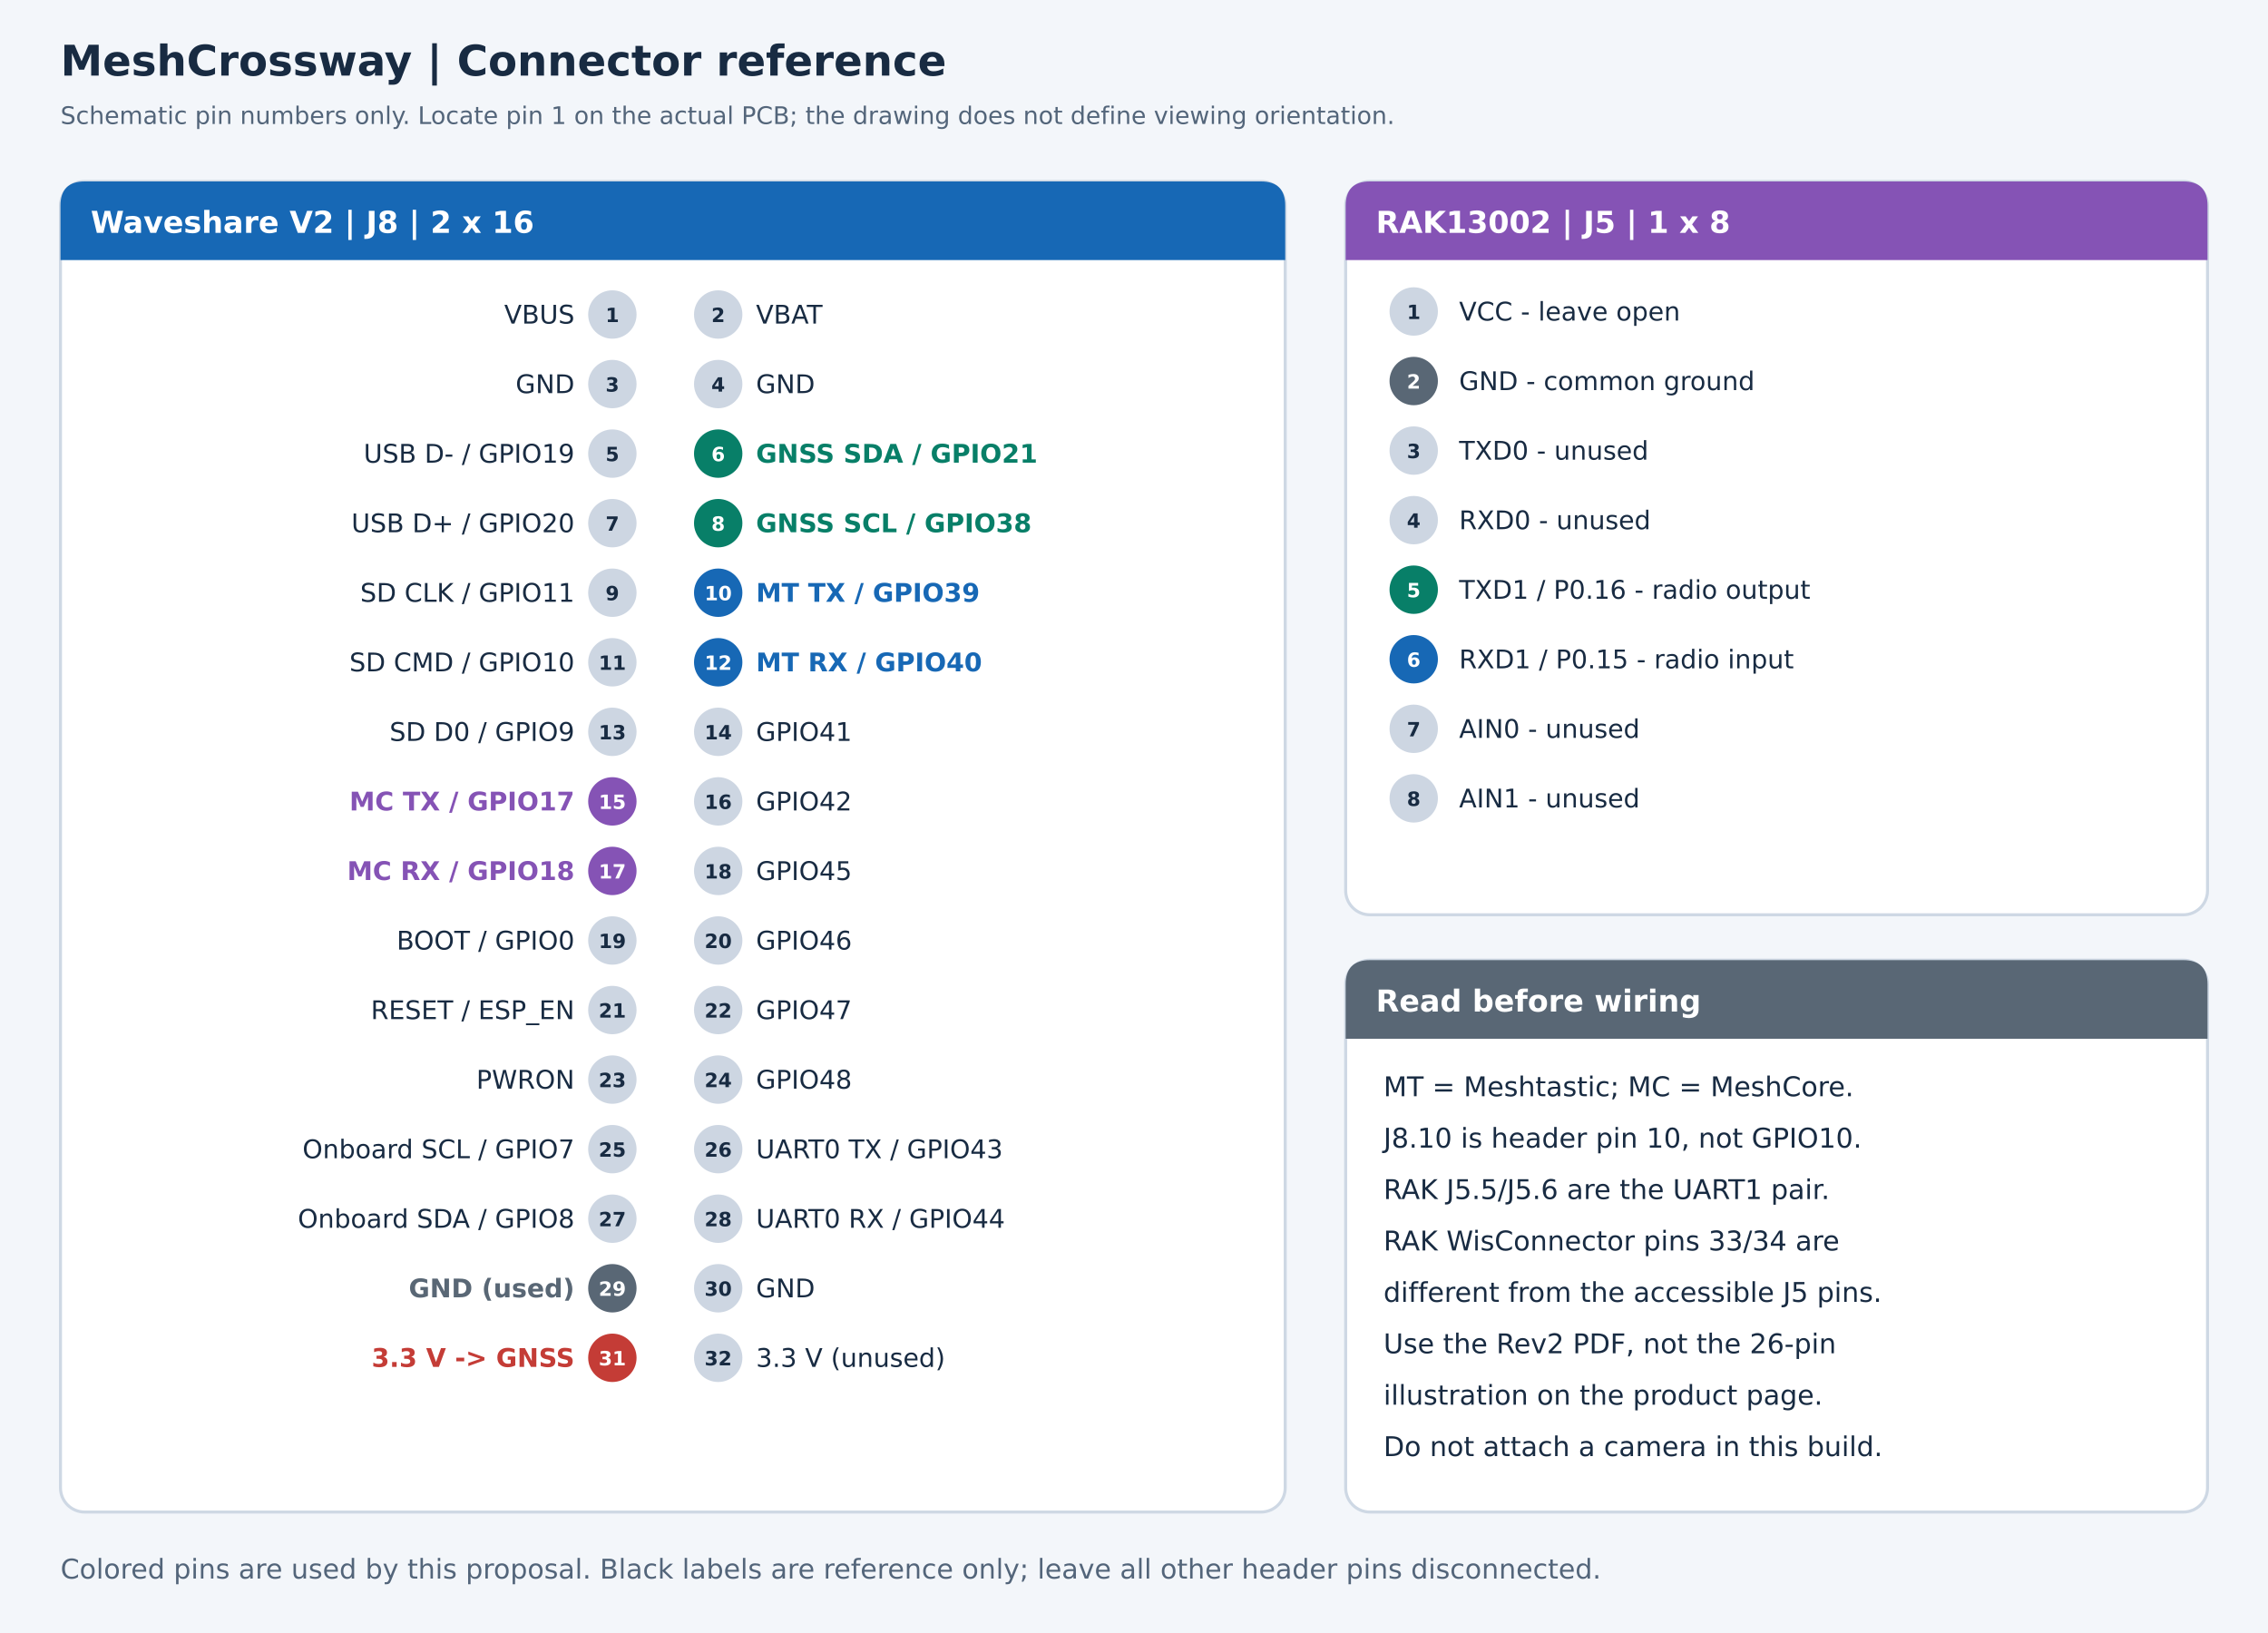
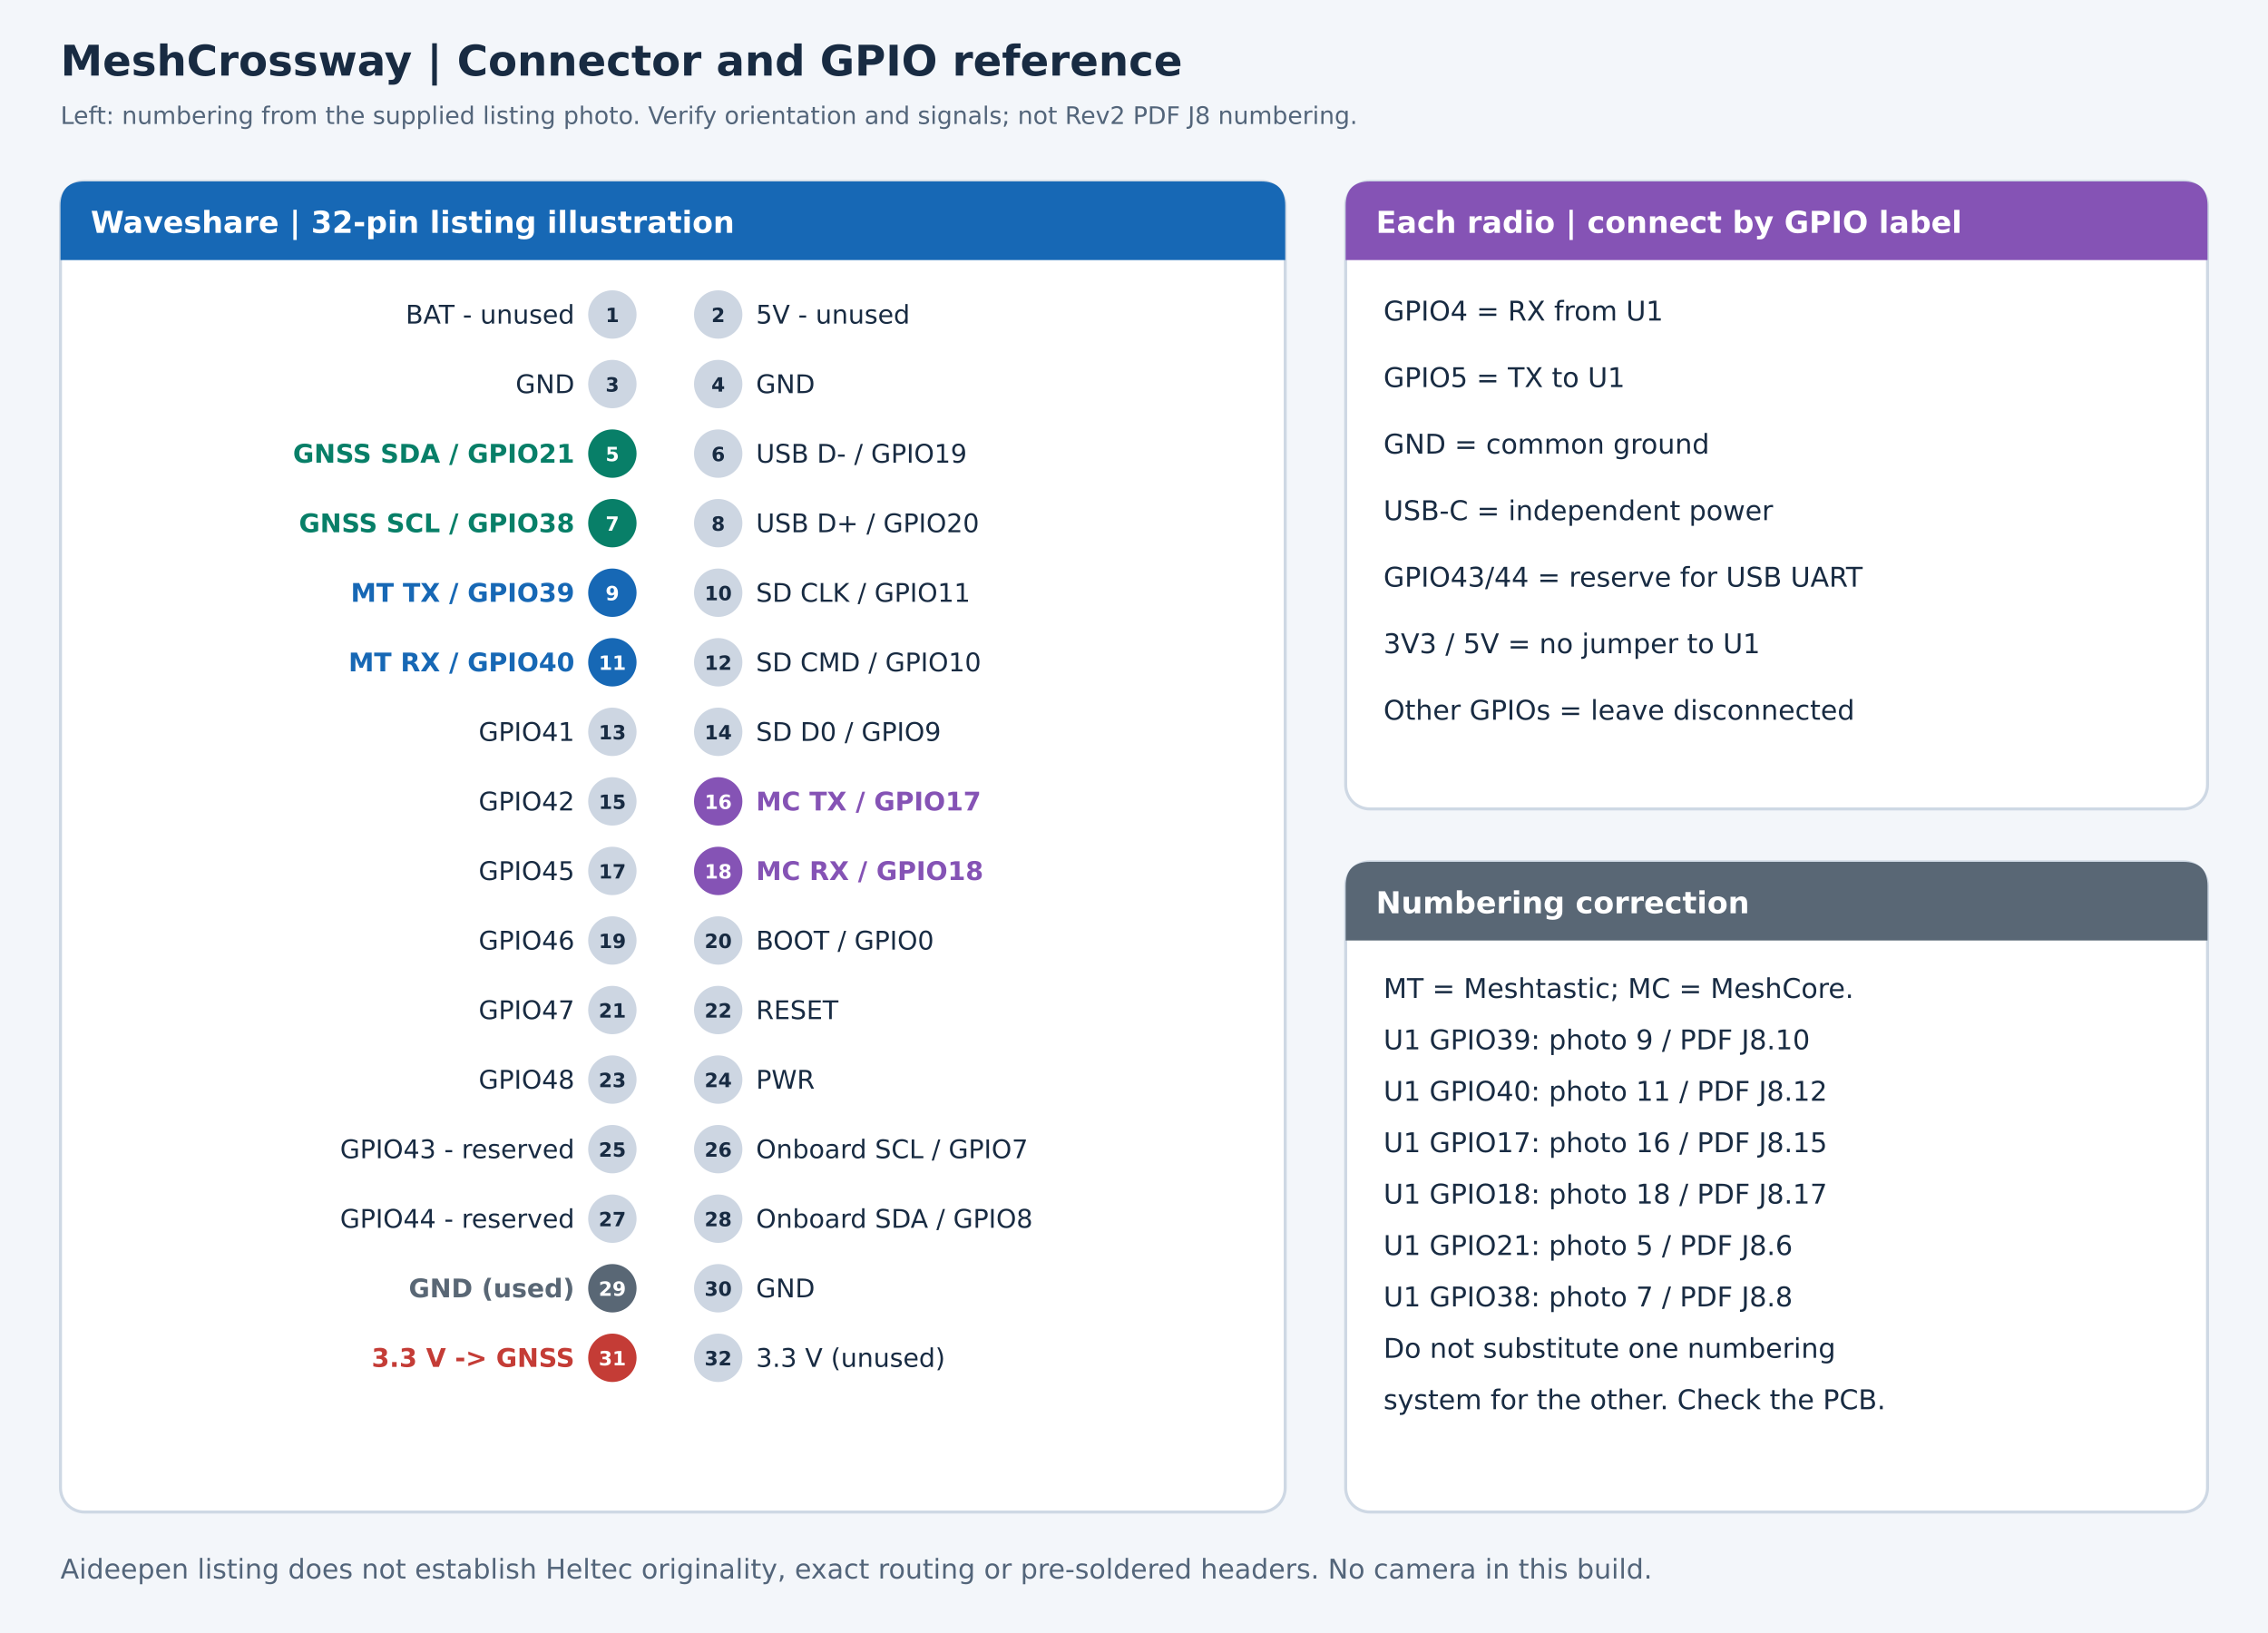
<svg xmlns="http://www.w3.org/2000/svg" width="1500" height="1080" viewBox="0 0 1500 1080" role="img" aria-labelledby="title desc">
  <rect width="1500" height="1080" fill="#f3f6fa" />
  <defs>
    <marker id="arrow" markerWidth="8" markerHeight="8" refX="7" refY="4" orient="auto-start-reverse">
      <path d="M0 0L8 4L0 8Z" fill="context-stroke" />
    </marker>
  </defs>
-   <text x="40" y="50" font-family="DejaVu Sans,Arial,sans-serif" font-size="28" fill="#182b42" font-weight="700" text-anchor="start">MeshCrossway | Connector reference</text>
-   <text x="40" y="82" font-family="DejaVu Sans,Arial,sans-serif" font-size="16" fill="#53657a" font-weight="400" text-anchor="start">Schematic pin numbers only. Locate pin 1 on the actual PCB; the drawing does not define viewing orientation.</text>
+   <text x="40" y="50" font-family="DejaVu Sans,Arial,sans-serif" font-size="28" fill="#182b42" font-weight="700" text-anchor="start">MeshCrossway | Connector and GPIO reference</text>
+   <text x="40" y="82" font-family="DejaVu Sans,Arial,sans-serif" font-size="16" fill="#53657a" font-weight="400" text-anchor="start">Left: numbering from the supplied listing photo. Verify orientation and signals; not Rev2 PDF J8 numbering.</text>
  <rect x="40" y="120" width="810" height="880" rx="16" fill="white" stroke="#ced8e4" stroke-width="2" />
  <path d="M56 120H834Q850 120 850 136V172H40V136Q40 120 56 120" fill="#1768b5" />
-   <text x="60" y="154" font-family="DejaVu Sans,Arial,sans-serif" font-size="20" fill="white" font-weight="700" text-anchor="start">Waveshare V2 | J8 | 2 x 16</text>
+   <text x="60" y="154" font-family="DejaVu Sans,Arial,sans-serif" font-size="20" fill="white" font-weight="700" text-anchor="start">Waveshare | 32-pin listing illustration</text>
  <circle cx="405" cy="208" r="16" fill="#cdd6e2" />
  <text x="405" y="213" font-family="DejaVu Sans,Arial,sans-serif" font-size="13" fill="#182b42" font-weight="700" text-anchor="middle">1</text>
-   <text x="380" y="214" font-family="DejaVu Sans,Arial,sans-serif" font-size="17" fill="#182b42" font-weight="400" text-anchor="end">VBUS</text>
+   <text x="380" y="214" font-family="DejaVu Sans,Arial,sans-serif" font-size="17" fill="#182b42" font-weight="400" text-anchor="end">BAT - unused</text>
  <circle cx="475" cy="208" r="16" fill="#cdd6e2" />
  <text x="475" y="213" font-family="DejaVu Sans,Arial,sans-serif" font-size="13" fill="#182b42" font-weight="700" text-anchor="middle">2</text>
-   <text x="500" y="214" font-family="DejaVu Sans,Arial,sans-serif" font-size="17" fill="#182b42" font-weight="400" text-anchor="start">VBAT</text>
+   <text x="500" y="214" font-family="DejaVu Sans,Arial,sans-serif" font-size="17" fill="#182b42" font-weight="400" text-anchor="start">5V - unused</text>
  <circle cx="405" cy="254" r="16" fill="#cdd6e2" />
  <text x="405" y="259" font-family="DejaVu Sans,Arial,sans-serif" font-size="13" fill="#182b42" font-weight="700" text-anchor="middle">3</text>
  <text x="380" y="260" font-family="DejaVu Sans,Arial,sans-serif" font-size="17" fill="#182b42" font-weight="400" text-anchor="end">GND</text>
  <circle cx="475" cy="254" r="16" fill="#cdd6e2" />
  <text x="475" y="259" font-family="DejaVu Sans,Arial,sans-serif" font-size="13" fill="#182b42" font-weight="700" text-anchor="middle">4</text>
  <text x="500" y="260" font-family="DejaVu Sans,Arial,sans-serif" font-size="17" fill="#182b42" font-weight="400" text-anchor="start">GND</text>
-   <circle cx="405" cy="300" r="16" fill="#cdd6e2" />
-   <text x="405" y="305" font-family="DejaVu Sans,Arial,sans-serif" font-size="13" fill="#182b42" font-weight="700" text-anchor="middle">5</text>
-   <text x="380" y="306" font-family="DejaVu Sans,Arial,sans-serif" font-size="17" fill="#182b42" font-weight="400" text-anchor="end">USB D- / GPIO19</text>
-   <circle cx="475" cy="300" r="16" fill="#087f68" />
-   <text x="475" y="305" font-family="DejaVu Sans,Arial,sans-serif" font-size="13" fill="white" font-weight="700" text-anchor="middle">6</text>
-   <text x="500" y="306" font-family="DejaVu Sans,Arial,sans-serif" font-size="17" fill="#087f68" font-weight="700" text-anchor="start">GNSS SDA / GPIO21</text>
-   <circle cx="405" cy="346" r="16" fill="#cdd6e2" />
-   <text x="405" y="351" font-family="DejaVu Sans,Arial,sans-serif" font-size="13" fill="#182b42" font-weight="700" text-anchor="middle">7</text>
-   <text x="380" y="352" font-family="DejaVu Sans,Arial,sans-serif" font-size="17" fill="#182b42" font-weight="400" text-anchor="end">USB D+ / GPIO20</text>
-   <circle cx="475" cy="346" r="16" fill="#087f68" />
-   <text x="475" y="351" font-family="DejaVu Sans,Arial,sans-serif" font-size="13" fill="white" font-weight="700" text-anchor="middle">8</text>
-   <text x="500" y="352" font-family="DejaVu Sans,Arial,sans-serif" font-size="17" fill="#087f68" font-weight="700" text-anchor="start">GNSS SCL / GPIO38</text>
-   <circle cx="405" cy="392" r="16" fill="#cdd6e2" />
-   <text x="405" y="397" font-family="DejaVu Sans,Arial,sans-serif" font-size="13" fill="#182b42" font-weight="700" text-anchor="middle">9</text>
-   <text x="380" y="398" font-family="DejaVu Sans,Arial,sans-serif" font-size="17" fill="#182b42" font-weight="400" text-anchor="end">SD CLK / GPIO11</text>
-   <circle cx="475" cy="392" r="16" fill="#1768b5" />
-   <text x="475" y="397" font-family="DejaVu Sans,Arial,sans-serif" font-size="13" fill="white" font-weight="700" text-anchor="middle">10</text>
-   <text x="500" y="398" font-family="DejaVu Sans,Arial,sans-serif" font-size="17" fill="#1768b5" font-weight="700" text-anchor="start">MT TX / GPIO39</text>
-   <circle cx="405" cy="438" r="16" fill="#cdd6e2" />
-   <text x="405" y="443" font-family="DejaVu Sans,Arial,sans-serif" font-size="13" fill="#182b42" font-weight="700" text-anchor="middle">11</text>
-   <text x="380" y="444" font-family="DejaVu Sans,Arial,sans-serif" font-size="17" fill="#182b42" font-weight="400" text-anchor="end">SD CMD / GPIO10</text>
-   <circle cx="475" cy="438" r="16" fill="#1768b5" />
-   <text x="475" y="443" font-family="DejaVu Sans,Arial,sans-serif" font-size="13" fill="white" font-weight="700" text-anchor="middle">12</text>
-   <text x="500" y="444" font-family="DejaVu Sans,Arial,sans-serif" font-size="17" fill="#1768b5" font-weight="700" text-anchor="start">MT RX / GPIO40</text>
+   <circle cx="405" cy="300" r="16" fill="#087f68" />
+   <text x="405" y="305" font-family="DejaVu Sans,Arial,sans-serif" font-size="13" fill="white" font-weight="700" text-anchor="middle">5</text>
+   <text x="380" y="306" font-family="DejaVu Sans,Arial,sans-serif" font-size="17" fill="#087f68" font-weight="700" text-anchor="end">GNSS SDA / GPIO21</text>
+   <circle cx="475" cy="300" r="16" fill="#cdd6e2" />
+   <text x="475" y="305" font-family="DejaVu Sans,Arial,sans-serif" font-size="13" fill="#182b42" font-weight="700" text-anchor="middle">6</text>
+   <text x="500" y="306" font-family="DejaVu Sans,Arial,sans-serif" font-size="17" fill="#182b42" font-weight="400" text-anchor="start">USB D- / GPIO19</text>
+   <circle cx="405" cy="346" r="16" fill="#087f68" />
+   <text x="405" y="351" font-family="DejaVu Sans,Arial,sans-serif" font-size="13" fill="white" font-weight="700" text-anchor="middle">7</text>
+   <text x="380" y="352" font-family="DejaVu Sans,Arial,sans-serif" font-size="17" fill="#087f68" font-weight="700" text-anchor="end">GNSS SCL / GPIO38</text>
+   <circle cx="475" cy="346" r="16" fill="#cdd6e2" />
+   <text x="475" y="351" font-family="DejaVu Sans,Arial,sans-serif" font-size="13" fill="#182b42" font-weight="700" text-anchor="middle">8</text>
+   <text x="500" y="352" font-family="DejaVu Sans,Arial,sans-serif" font-size="17" fill="#182b42" font-weight="400" text-anchor="start">USB D+ / GPIO20</text>
+   <circle cx="405" cy="392" r="16" fill="#1768b5" />
+   <text x="405" y="397" font-family="DejaVu Sans,Arial,sans-serif" font-size="13" fill="white" font-weight="700" text-anchor="middle">9</text>
+   <text x="380" y="398" font-family="DejaVu Sans,Arial,sans-serif" font-size="17" fill="#1768b5" font-weight="700" text-anchor="end">MT TX / GPIO39</text>
+   <circle cx="475" cy="392" r="16" fill="#cdd6e2" />
+   <text x="475" y="397" font-family="DejaVu Sans,Arial,sans-serif" font-size="13" fill="#182b42" font-weight="700" text-anchor="middle">10</text>
+   <text x="500" y="398" font-family="DejaVu Sans,Arial,sans-serif" font-size="17" fill="#182b42" font-weight="400" text-anchor="start">SD CLK / GPIO11</text>
+   <circle cx="405" cy="438" r="16" fill="#1768b5" />
+   <text x="405" y="443" font-family="DejaVu Sans,Arial,sans-serif" font-size="13" fill="white" font-weight="700" text-anchor="middle">11</text>
+   <text x="380" y="444" font-family="DejaVu Sans,Arial,sans-serif" font-size="17" fill="#1768b5" font-weight="700" text-anchor="end">MT RX / GPIO40</text>
+   <circle cx="475" cy="438" r="16" fill="#cdd6e2" />
+   <text x="475" y="443" font-family="DejaVu Sans,Arial,sans-serif" font-size="13" fill="#182b42" font-weight="700" text-anchor="middle">12</text>
+   <text x="500" y="444" font-family="DejaVu Sans,Arial,sans-serif" font-size="17" fill="#182b42" font-weight="400" text-anchor="start">SD CMD / GPIO10</text>
  <circle cx="405" cy="484" r="16" fill="#cdd6e2" />
  <text x="405" y="489" font-family="DejaVu Sans,Arial,sans-serif" font-size="13" fill="#182b42" font-weight="700" text-anchor="middle">13</text>
-   <text x="380" y="490" font-family="DejaVu Sans,Arial,sans-serif" font-size="17" fill="#182b42" font-weight="400" text-anchor="end">SD D0 / GPIO9</text>
+   <text x="380" y="490" font-family="DejaVu Sans,Arial,sans-serif" font-size="17" fill="#182b42" font-weight="400" text-anchor="end">GPIO41</text>
  <circle cx="475" cy="484" r="16" fill="#cdd6e2" />
  <text x="475" y="489" font-family="DejaVu Sans,Arial,sans-serif" font-size="13" fill="#182b42" font-weight="700" text-anchor="middle">14</text>
-   <text x="500" y="490" font-family="DejaVu Sans,Arial,sans-serif" font-size="17" fill="#182b42" font-weight="400" text-anchor="start">GPIO41</text>
-   <circle cx="405" cy="530" r="16" fill="#8553b5" />
-   <text x="405" y="535" font-family="DejaVu Sans,Arial,sans-serif" font-size="13" fill="white" font-weight="700" text-anchor="middle">15</text>
-   <text x="380" y="536" font-family="DejaVu Sans,Arial,sans-serif" font-size="17" fill="#8553b5" font-weight="700" text-anchor="end">MC TX / GPIO17</text>
-   <circle cx="475" cy="530" r="16" fill="#cdd6e2" />
-   <text x="475" y="535" font-family="DejaVu Sans,Arial,sans-serif" font-size="13" fill="#182b42" font-weight="700" text-anchor="middle">16</text>
-   <text x="500" y="536" font-family="DejaVu Sans,Arial,sans-serif" font-size="17" fill="#182b42" font-weight="400" text-anchor="start">GPIO42</text>
-   <circle cx="405" cy="576" r="16" fill="#8553b5" />
-   <text x="405" y="581" font-family="DejaVu Sans,Arial,sans-serif" font-size="13" fill="white" font-weight="700" text-anchor="middle">17</text>
-   <text x="380" y="582" font-family="DejaVu Sans,Arial,sans-serif" font-size="17" fill="#8553b5" font-weight="700" text-anchor="end">MC RX / GPIO18</text>
-   <circle cx="475" cy="576" r="16" fill="#cdd6e2" />
-   <text x="475" y="581" font-family="DejaVu Sans,Arial,sans-serif" font-size="13" fill="#182b42" font-weight="700" text-anchor="middle">18</text>
-   <text x="500" y="582" font-family="DejaVu Sans,Arial,sans-serif" font-size="17" fill="#182b42" font-weight="400" text-anchor="start">GPIO45</text>
+   <text x="500" y="490" font-family="DejaVu Sans,Arial,sans-serif" font-size="17" fill="#182b42" font-weight="400" text-anchor="start">SD D0 / GPIO9</text>
+   <circle cx="405" cy="530" r="16" fill="#cdd6e2" />
+   <text x="405" y="535" font-family="DejaVu Sans,Arial,sans-serif" font-size="13" fill="#182b42" font-weight="700" text-anchor="middle">15</text>
+   <text x="380" y="536" font-family="DejaVu Sans,Arial,sans-serif" font-size="17" fill="#182b42" font-weight="400" text-anchor="end">GPIO42</text>
+   <circle cx="475" cy="530" r="16" fill="#8553b5" />
+   <text x="475" y="535" font-family="DejaVu Sans,Arial,sans-serif" font-size="13" fill="white" font-weight="700" text-anchor="middle">16</text>
+   <text x="500" y="536" font-family="DejaVu Sans,Arial,sans-serif" font-size="17" fill="#8553b5" font-weight="700" text-anchor="start">MC TX / GPIO17</text>
+   <circle cx="405" cy="576" r="16" fill="#cdd6e2" />
+   <text x="405" y="581" font-family="DejaVu Sans,Arial,sans-serif" font-size="13" fill="#182b42" font-weight="700" text-anchor="middle">17</text>
+   <text x="380" y="582" font-family="DejaVu Sans,Arial,sans-serif" font-size="17" fill="#182b42" font-weight="400" text-anchor="end">GPIO45</text>
+   <circle cx="475" cy="576" r="16" fill="#8553b5" />
+   <text x="475" y="581" font-family="DejaVu Sans,Arial,sans-serif" font-size="13" fill="white" font-weight="700" text-anchor="middle">18</text>
+   <text x="500" y="582" font-family="DejaVu Sans,Arial,sans-serif" font-size="17" fill="#8553b5" font-weight="700" text-anchor="start">MC RX / GPIO18</text>
  <circle cx="405" cy="622" r="16" fill="#cdd6e2" />
  <text x="405" y="627" font-family="DejaVu Sans,Arial,sans-serif" font-size="13" fill="#182b42" font-weight="700" text-anchor="middle">19</text>
-   <text x="380" y="628" font-family="DejaVu Sans,Arial,sans-serif" font-size="17" fill="#182b42" font-weight="400" text-anchor="end">BOOT / GPIO0</text>
+   <text x="380" y="628" font-family="DejaVu Sans,Arial,sans-serif" font-size="17" fill="#182b42" font-weight="400" text-anchor="end">GPIO46</text>
  <circle cx="475" cy="622" r="16" fill="#cdd6e2" />
  <text x="475" y="627" font-family="DejaVu Sans,Arial,sans-serif" font-size="13" fill="#182b42" font-weight="700" text-anchor="middle">20</text>
-   <text x="500" y="628" font-family="DejaVu Sans,Arial,sans-serif" font-size="17" fill="#182b42" font-weight="400" text-anchor="start">GPIO46</text>
+   <text x="500" y="628" font-family="DejaVu Sans,Arial,sans-serif" font-size="17" fill="#182b42" font-weight="400" text-anchor="start">BOOT / GPIO0</text>
  <circle cx="405" cy="668" r="16" fill="#cdd6e2" />
  <text x="405" y="673" font-family="DejaVu Sans,Arial,sans-serif" font-size="13" fill="#182b42" font-weight="700" text-anchor="middle">21</text>
-   <text x="380" y="674" font-family="DejaVu Sans,Arial,sans-serif" font-size="17" fill="#182b42" font-weight="400" text-anchor="end">RESET / ESP_EN</text>
+   <text x="380" y="674" font-family="DejaVu Sans,Arial,sans-serif" font-size="17" fill="#182b42" font-weight="400" text-anchor="end">GPIO47</text>
  <circle cx="475" cy="668" r="16" fill="#cdd6e2" />
  <text x="475" y="673" font-family="DejaVu Sans,Arial,sans-serif" font-size="13" fill="#182b42" font-weight="700" text-anchor="middle">22</text>
-   <text x="500" y="674" font-family="DejaVu Sans,Arial,sans-serif" font-size="17" fill="#182b42" font-weight="400" text-anchor="start">GPIO47</text>
+   <text x="500" y="674" font-family="DejaVu Sans,Arial,sans-serif" font-size="17" fill="#182b42" font-weight="400" text-anchor="start">RESET</text>
  <circle cx="405" cy="714" r="16" fill="#cdd6e2" />
  <text x="405" y="719" font-family="DejaVu Sans,Arial,sans-serif" font-size="13" fill="#182b42" font-weight="700" text-anchor="middle">23</text>
-   <text x="380" y="720" font-family="DejaVu Sans,Arial,sans-serif" font-size="17" fill="#182b42" font-weight="400" text-anchor="end">PWRON</text>
+   <text x="380" y="720" font-family="DejaVu Sans,Arial,sans-serif" font-size="17" fill="#182b42" font-weight="400" text-anchor="end">GPIO48</text>
  <circle cx="475" cy="714" r="16" fill="#cdd6e2" />
  <text x="475" y="719" font-family="DejaVu Sans,Arial,sans-serif" font-size="13" fill="#182b42" font-weight="700" text-anchor="middle">24</text>
-   <text x="500" y="720" font-family="DejaVu Sans,Arial,sans-serif" font-size="17" fill="#182b42" font-weight="400" text-anchor="start">GPIO48</text>
+   <text x="500" y="720" font-family="DejaVu Sans,Arial,sans-serif" font-size="17" fill="#182b42" font-weight="400" text-anchor="start">PWR</text>
  <circle cx="405" cy="760" r="16" fill="#cdd6e2" />
  <text x="405" y="765" font-family="DejaVu Sans,Arial,sans-serif" font-size="13" fill="#182b42" font-weight="700" text-anchor="middle">25</text>
-   <text x="380" y="766" font-family="DejaVu Sans,Arial,sans-serif" font-size="17" fill="#182b42" font-weight="400" text-anchor="end">Onboard SCL / GPIO7</text>
+   <text x="380" y="766" font-family="DejaVu Sans,Arial,sans-serif" font-size="17" fill="#182b42" font-weight="400" text-anchor="end">GPIO43 - reserved</text>
  <circle cx="475" cy="760" r="16" fill="#cdd6e2" />
  <text x="475" y="765" font-family="DejaVu Sans,Arial,sans-serif" font-size="13" fill="#182b42" font-weight="700" text-anchor="middle">26</text>
-   <text x="500" y="766" font-family="DejaVu Sans,Arial,sans-serif" font-size="17" fill="#182b42" font-weight="400" text-anchor="start">UART0 TX / GPIO43</text>
+   <text x="500" y="766" font-family="DejaVu Sans,Arial,sans-serif" font-size="17" fill="#182b42" font-weight="400" text-anchor="start">Onboard SCL / GPIO7</text>
  <circle cx="405" cy="806" r="16" fill="#cdd6e2" />
  <text x="405" y="811" font-family="DejaVu Sans,Arial,sans-serif" font-size="13" fill="#182b42" font-weight="700" text-anchor="middle">27</text>
-   <text x="380" y="812" font-family="DejaVu Sans,Arial,sans-serif" font-size="17" fill="#182b42" font-weight="400" text-anchor="end">Onboard SDA / GPIO8</text>
+   <text x="380" y="812" font-family="DejaVu Sans,Arial,sans-serif" font-size="17" fill="#182b42" font-weight="400" text-anchor="end">GPIO44 - reserved</text>
  <circle cx="475" cy="806" r="16" fill="#cdd6e2" />
  <text x="475" y="811" font-family="DejaVu Sans,Arial,sans-serif" font-size="13" fill="#182b42" font-weight="700" text-anchor="middle">28</text>
-   <text x="500" y="812" font-family="DejaVu Sans,Arial,sans-serif" font-size="17" fill="#182b42" font-weight="400" text-anchor="start">UART0 RX / GPIO44</text>
+   <text x="500" y="812" font-family="DejaVu Sans,Arial,sans-serif" font-size="17" fill="#182b42" font-weight="400" text-anchor="start">Onboard SDA / GPIO8</text>
  <circle cx="405" cy="852" r="16" fill="#596775" />
  <text x="405" y="857" font-family="DejaVu Sans,Arial,sans-serif" font-size="13" fill="white" font-weight="700" text-anchor="middle">29</text>
  <text x="380" y="858" font-family="DejaVu Sans,Arial,sans-serif" font-size="17" fill="#596775" font-weight="700" text-anchor="end">GND (used)</text>
  <circle cx="475" cy="852" r="16" fill="#cdd6e2" />
  <text x="475" y="857" font-family="DejaVu Sans,Arial,sans-serif" font-size="13" fill="#182b42" font-weight="700" text-anchor="middle">30</text>
  <text x="500" y="858" font-family="DejaVu Sans,Arial,sans-serif" font-size="17" fill="#182b42" font-weight="400" text-anchor="start">GND</text>
  <circle cx="405" cy="898" r="16" fill="#c43c36" />
  <text x="405" y="903" font-family="DejaVu Sans,Arial,sans-serif" font-size="13" fill="white" font-weight="700" text-anchor="middle">31</text>
  <text x="380" y="904" font-family="DejaVu Sans,Arial,sans-serif" font-size="17" fill="#c43c36" font-weight="700" text-anchor="end">3.3 V -&gt; GNSS</text>
  <circle cx="475" cy="898" r="16" fill="#cdd6e2" />
  <text x="475" y="903" font-family="DejaVu Sans,Arial,sans-serif" font-size="13" fill="#182b42" font-weight="700" text-anchor="middle">32</text>
  <text x="500" y="904" font-family="DejaVu Sans,Arial,sans-serif" font-size="17" fill="#182b42" font-weight="400" text-anchor="start">3.3 V (unused)</text>
-   <rect x="890" y="120" width="570" height="485" rx="16" fill="white" stroke="#ced8e4" stroke-width="2" />
+   <rect x="890" y="120" width="570" height="415" rx="16" fill="white" stroke="#ced8e4" stroke-width="2" />
  <path d="M906 120H1444Q1460 120 1460 136V172H890V136Q890 120 906 120" fill="#8553b5" />
-   <text x="910" y="154" font-family="DejaVu Sans,Arial,sans-serif" font-size="20" fill="white" font-weight="700" text-anchor="start">RAK13002 | J5 | 1 x 8</text>
-   <circle cx="935" cy="206" r="16" fill="#cdd6e2" />
-   <text x="935" y="211" font-family="DejaVu Sans,Arial,sans-serif" font-size="13" fill="#182b42" font-weight="700" text-anchor="middle">1</text>
-   <text x="965" y="212" font-family="DejaVu Sans,Arial,sans-serif" font-size="17" fill="#182b42" font-weight="400" text-anchor="start">VCC - leave open</text>
-   <circle cx="935" cy="252" r="16" fill="#596775" />
-   <text x="935" y="257" font-family="DejaVu Sans,Arial,sans-serif" font-size="13" fill="white" font-weight="700" text-anchor="middle">2</text>
-   <text x="965" y="258" font-family="DejaVu Sans,Arial,sans-serif" font-size="17" fill="#182b42" font-weight="400" text-anchor="start">GND - common ground</text>
-   <circle cx="935" cy="298" r="16" fill="#cdd6e2" />
-   <text x="935" y="303" font-family="DejaVu Sans,Arial,sans-serif" font-size="13" fill="#182b42" font-weight="700" text-anchor="middle">3</text>
-   <text x="965" y="304" font-family="DejaVu Sans,Arial,sans-serif" font-size="17" fill="#182b42" font-weight="400" text-anchor="start">TXD0 - unused</text>
-   <circle cx="935" cy="344" r="16" fill="#cdd6e2" />
-   <text x="935" y="349" font-family="DejaVu Sans,Arial,sans-serif" font-size="13" fill="#182b42" font-weight="700" text-anchor="middle">4</text>
-   <text x="965" y="350" font-family="DejaVu Sans,Arial,sans-serif" font-size="17" fill="#182b42" font-weight="400" text-anchor="start">RXD0 - unused</text>
-   <circle cx="935" cy="390" r="16" fill="#087f68" />
-   <text x="935" y="395" font-family="DejaVu Sans,Arial,sans-serif" font-size="13" fill="white" font-weight="700" text-anchor="middle">5</text>
-   <text x="965" y="396" font-family="DejaVu Sans,Arial,sans-serif" font-size="17" fill="#182b42" font-weight="400" text-anchor="start">TXD1 / P0.16 - radio output</text>
-   <circle cx="935" cy="436" r="16" fill="#1768b5" />
-   <text x="935" y="441" font-family="DejaVu Sans,Arial,sans-serif" font-size="13" fill="white" font-weight="700" text-anchor="middle">6</text>
-   <text x="965" y="442" font-family="DejaVu Sans,Arial,sans-serif" font-size="17" fill="#182b42" font-weight="400" text-anchor="start">RXD1 / P0.15 - radio input</text>
-   <circle cx="935" cy="482" r="16" fill="#cdd6e2" />
-   <text x="935" y="487" font-family="DejaVu Sans,Arial,sans-serif" font-size="13" fill="#182b42" font-weight="700" text-anchor="middle">7</text>
-   <text x="965" y="488" font-family="DejaVu Sans,Arial,sans-serif" font-size="17" fill="#182b42" font-weight="400" text-anchor="start">AIN0 - unused</text>
-   <circle cx="935" cy="528" r="16" fill="#cdd6e2" />
-   <text x="935" y="533" font-family="DejaVu Sans,Arial,sans-serif" font-size="13" fill="#182b42" font-weight="700" text-anchor="middle">8</text>
-   <text x="965" y="534" font-family="DejaVu Sans,Arial,sans-serif" font-size="17" fill="#182b42" font-weight="400" text-anchor="start">AIN1 - unused</text>
-   <rect x="890" y="635" width="570" height="365" rx="16" fill="white" stroke="#ced8e4" stroke-width="2" />
-   <path d="M906 635H1444Q1460 635 1460 651V687H890V651Q890 635 906 635" fill="#596775" />
-   <text x="910" y="669" font-family="DejaVu Sans,Arial,sans-serif" font-size="20" fill="white" font-weight="700" text-anchor="start">Read before wiring</text>
-   <text x="915" y="725" font-family="DejaVu Sans,Arial,sans-serif" font-size="18" fill="#182b42" font-weight="400" text-anchor="start">MT = Meshtastic; MC = MeshCore.</text>
-   <text x="915" y="759" font-family="DejaVu Sans,Arial,sans-serif" font-size="18" fill="#182b42" font-weight="400" text-anchor="start">J8.10 is header pin 10, not GPIO10.</text>
-   <text x="915" y="793" font-family="DejaVu Sans,Arial,sans-serif" font-size="18" fill="#182b42" font-weight="400" text-anchor="start">RAK J5.5/J5.6 are the UART1 pair.</text>
-   <text x="915" y="827" font-family="DejaVu Sans,Arial,sans-serif" font-size="18" fill="#182b42" font-weight="400" text-anchor="start">RAK WisConnector pins 33/34 are</text>
-   <text x="915" y="861" font-family="DejaVu Sans,Arial,sans-serif" font-size="18" fill="#182b42" font-weight="400" text-anchor="start">different from the accessible J5 pins.</text>
-   <text x="915" y="895" font-family="DejaVu Sans,Arial,sans-serif" font-size="18" fill="#182b42" font-weight="400" text-anchor="start">Use the Rev2 PDF, not the 26-pin</text>
-   <text x="915" y="929" font-family="DejaVu Sans,Arial,sans-serif" font-size="18" fill="#182b42" font-weight="400" text-anchor="start">illustration on the product page.</text>
-   <text x="915" y="963" font-family="DejaVu Sans,Arial,sans-serif" font-size="18" fill="#182b42" font-weight="400" text-anchor="start">Do not attach a camera in this build.</text>
-   <text x="40" y="1044" font-family="DejaVu Sans,Arial,sans-serif" font-size="18" fill="#53657a" font-weight="400" text-anchor="start">Colored pins are used by this proposal. Black labels are reference only; leave all other header pins disconnected.</text>
+   <text x="910" y="154" font-family="DejaVu Sans,Arial,sans-serif" font-size="20" fill="white" font-weight="700" text-anchor="start">Each radio | connect by GPIO label</text>
+   <text x="915" y="212" font-family="DejaVu Sans,Arial,sans-serif" font-size="18" fill="#182b42" font-weight="400" text-anchor="start">GPIO4 = RX from U1</text>
+   <text x="915" y="256" font-family="DejaVu Sans,Arial,sans-serif" font-size="18" fill="#182b42" font-weight="400" text-anchor="start">GPIO5 = TX to U1</text>
+   <text x="915" y="300" font-family="DejaVu Sans,Arial,sans-serif" font-size="18" fill="#182b42" font-weight="400" text-anchor="start">GND = common ground</text>
+   <text x="915" y="344" font-family="DejaVu Sans,Arial,sans-serif" font-size="18" fill="#182b42" font-weight="400" text-anchor="start">USB-C = independent power</text>
+   <text x="915" y="388" font-family="DejaVu Sans,Arial,sans-serif" font-size="18" fill="#182b42" font-weight="400" text-anchor="start">GPIO43/44 = reserve for USB UART</text>
+   <text x="915" y="432" font-family="DejaVu Sans,Arial,sans-serif" font-size="18" fill="#182b42" font-weight="400" text-anchor="start">3V3 / 5V = no jumper to U1</text>
+   <text x="915" y="476" font-family="DejaVu Sans,Arial,sans-serif" font-size="18" fill="#182b42" font-weight="400" text-anchor="start">Other GPIOs = leave disconnected</text>
+   <rect x="890" y="570" width="570" height="430" rx="16" fill="white" stroke="#ced8e4" stroke-width="2" />
+   <path d="M906 570H1444Q1460 570 1460 586V622H890V586Q890 570 906 570" fill="#596775" />
+   <text x="910" y="604" font-family="DejaVu Sans,Arial,sans-serif" font-size="20" fill="white" font-weight="700" text-anchor="start">Numbering correction</text>
+   <text x="915" y="660" font-family="DejaVu Sans,Arial,sans-serif" font-size="18" fill="#182b42" font-weight="400" text-anchor="start">MT = Meshtastic; MC = MeshCore.</text>
+   <text x="915" y="694" font-family="DejaVu Sans,Arial,sans-serif" font-size="18" fill="#182b42" font-weight="400" text-anchor="start">U1 GPIO39: photo 9 / PDF J8.10</text>
+   <text x="915" y="728" font-family="DejaVu Sans,Arial,sans-serif" font-size="18" fill="#182b42" font-weight="400" text-anchor="start">U1 GPIO40: photo 11 / PDF J8.12</text>
+   <text x="915" y="762" font-family="DejaVu Sans,Arial,sans-serif" font-size="18" fill="#182b42" font-weight="400" text-anchor="start">U1 GPIO17: photo 16 / PDF J8.15</text>
+   <text x="915" y="796" font-family="DejaVu Sans,Arial,sans-serif" font-size="18" fill="#182b42" font-weight="400" text-anchor="start">U1 GPIO18: photo 18 / PDF J8.17</text>
+   <text x="915" y="830" font-family="DejaVu Sans,Arial,sans-serif" font-size="18" fill="#182b42" font-weight="400" text-anchor="start">U1 GPIO21: photo 5 / PDF J8.6</text>
+   <text x="915" y="864" font-family="DejaVu Sans,Arial,sans-serif" font-size="18" fill="#182b42" font-weight="400" text-anchor="start">U1 GPIO38: photo 7 / PDF J8.8</text>
+   <text x="915" y="898" font-family="DejaVu Sans,Arial,sans-serif" font-size="18" fill="#182b42" font-weight="400" text-anchor="start">Do not substitute one numbering</text>
+   <text x="915" y="932" font-family="DejaVu Sans,Arial,sans-serif" font-size="18" fill="#182b42" font-weight="400" text-anchor="start">system for the other. Check the PCB.</text>
+   <text x="40" y="1044" font-family="DejaVu Sans,Arial,sans-serif" font-size="18" fill="#53657a" font-weight="400" text-anchor="start">Aideepen listing does not establish Heltec originality, exact routing or pre-soldered headers. No camera in this build.</text>
</svg>
